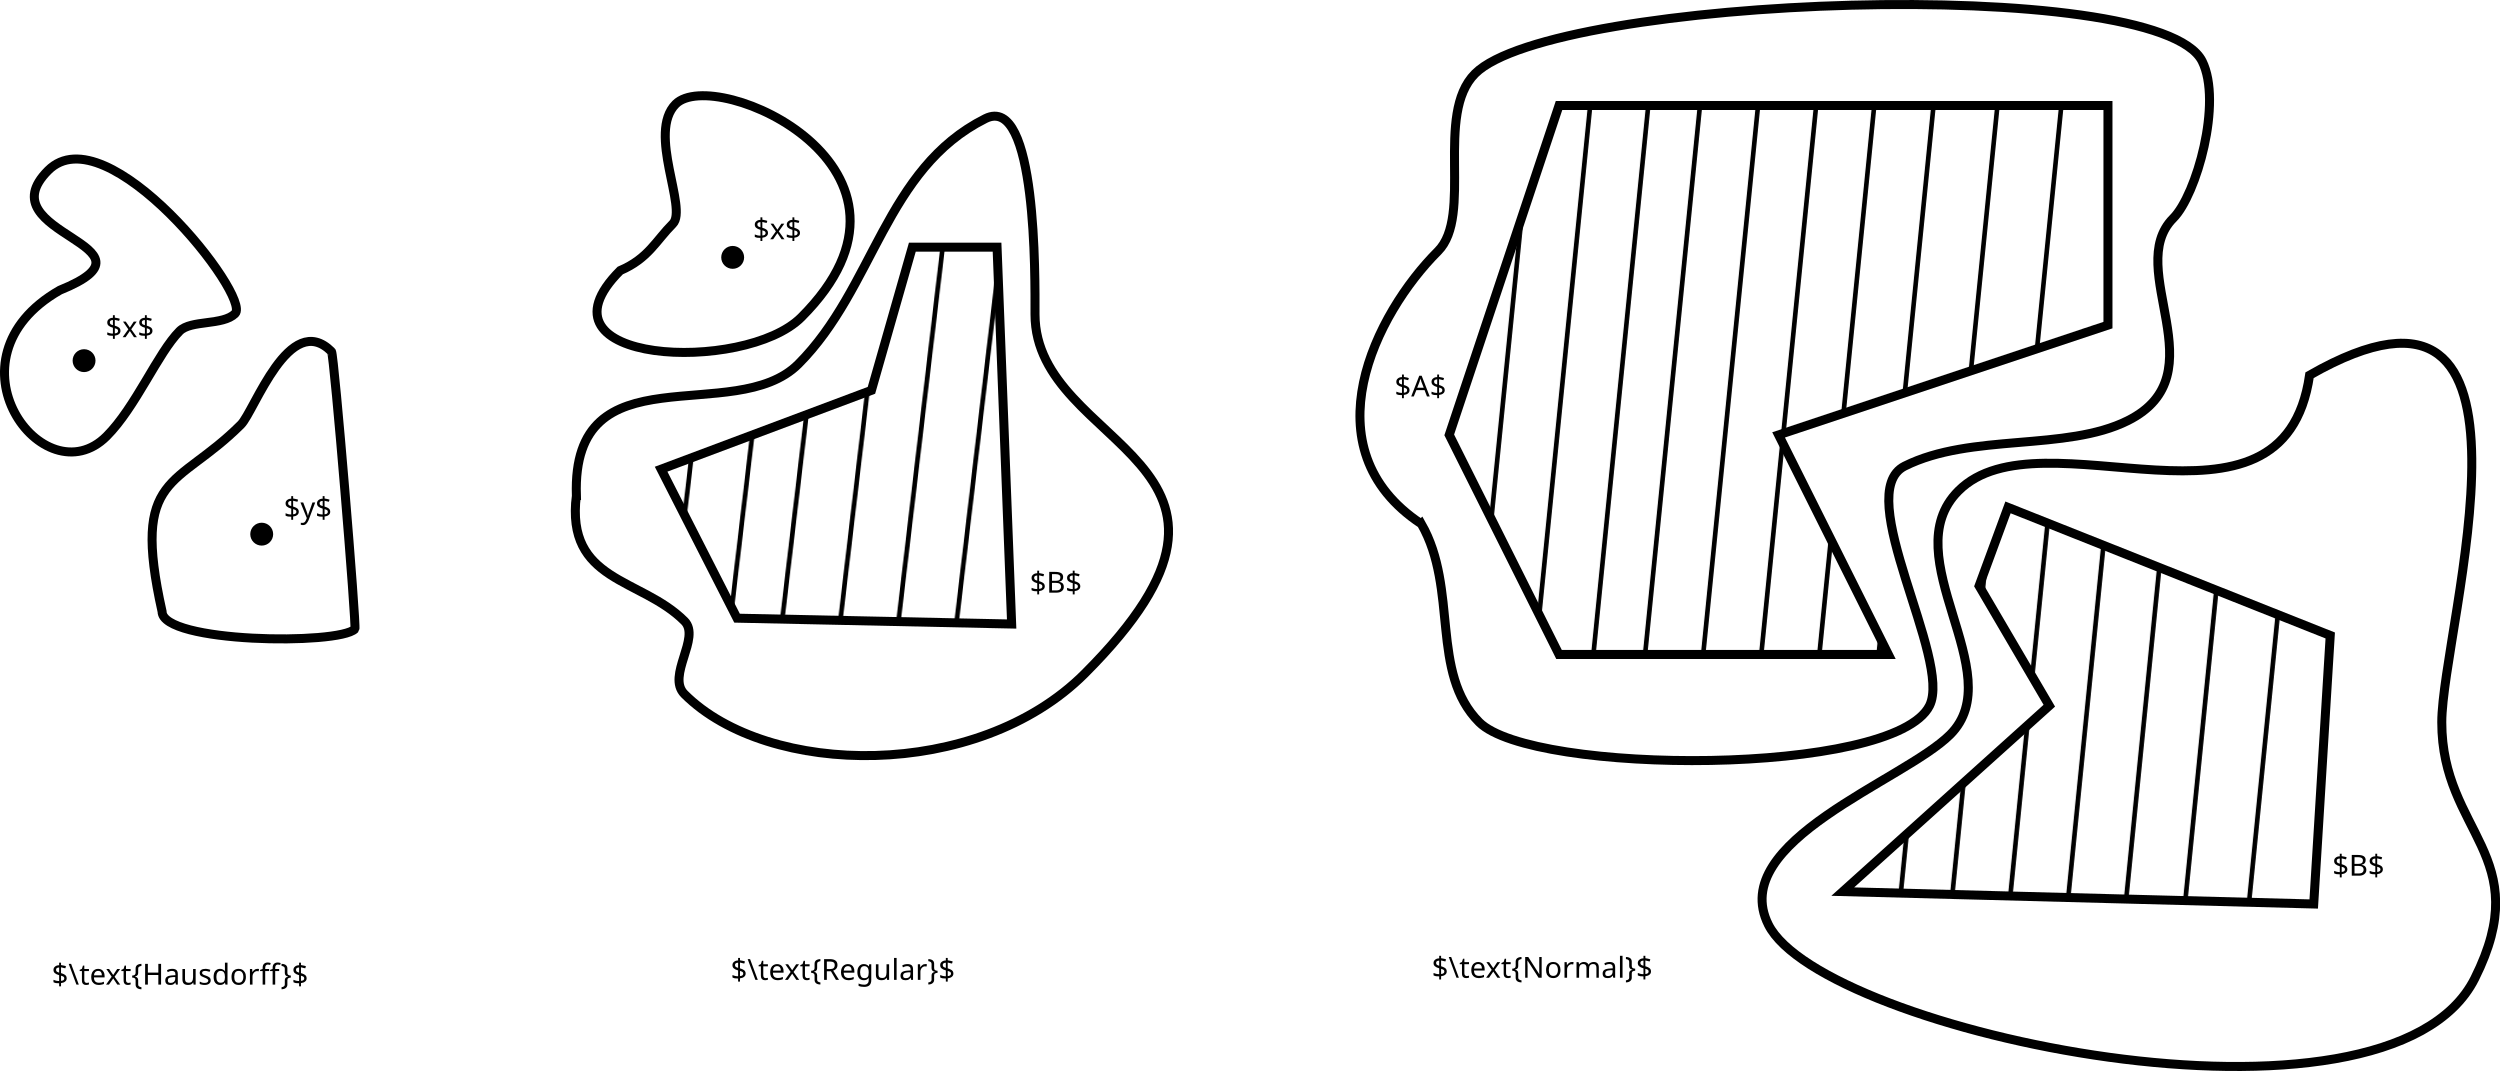
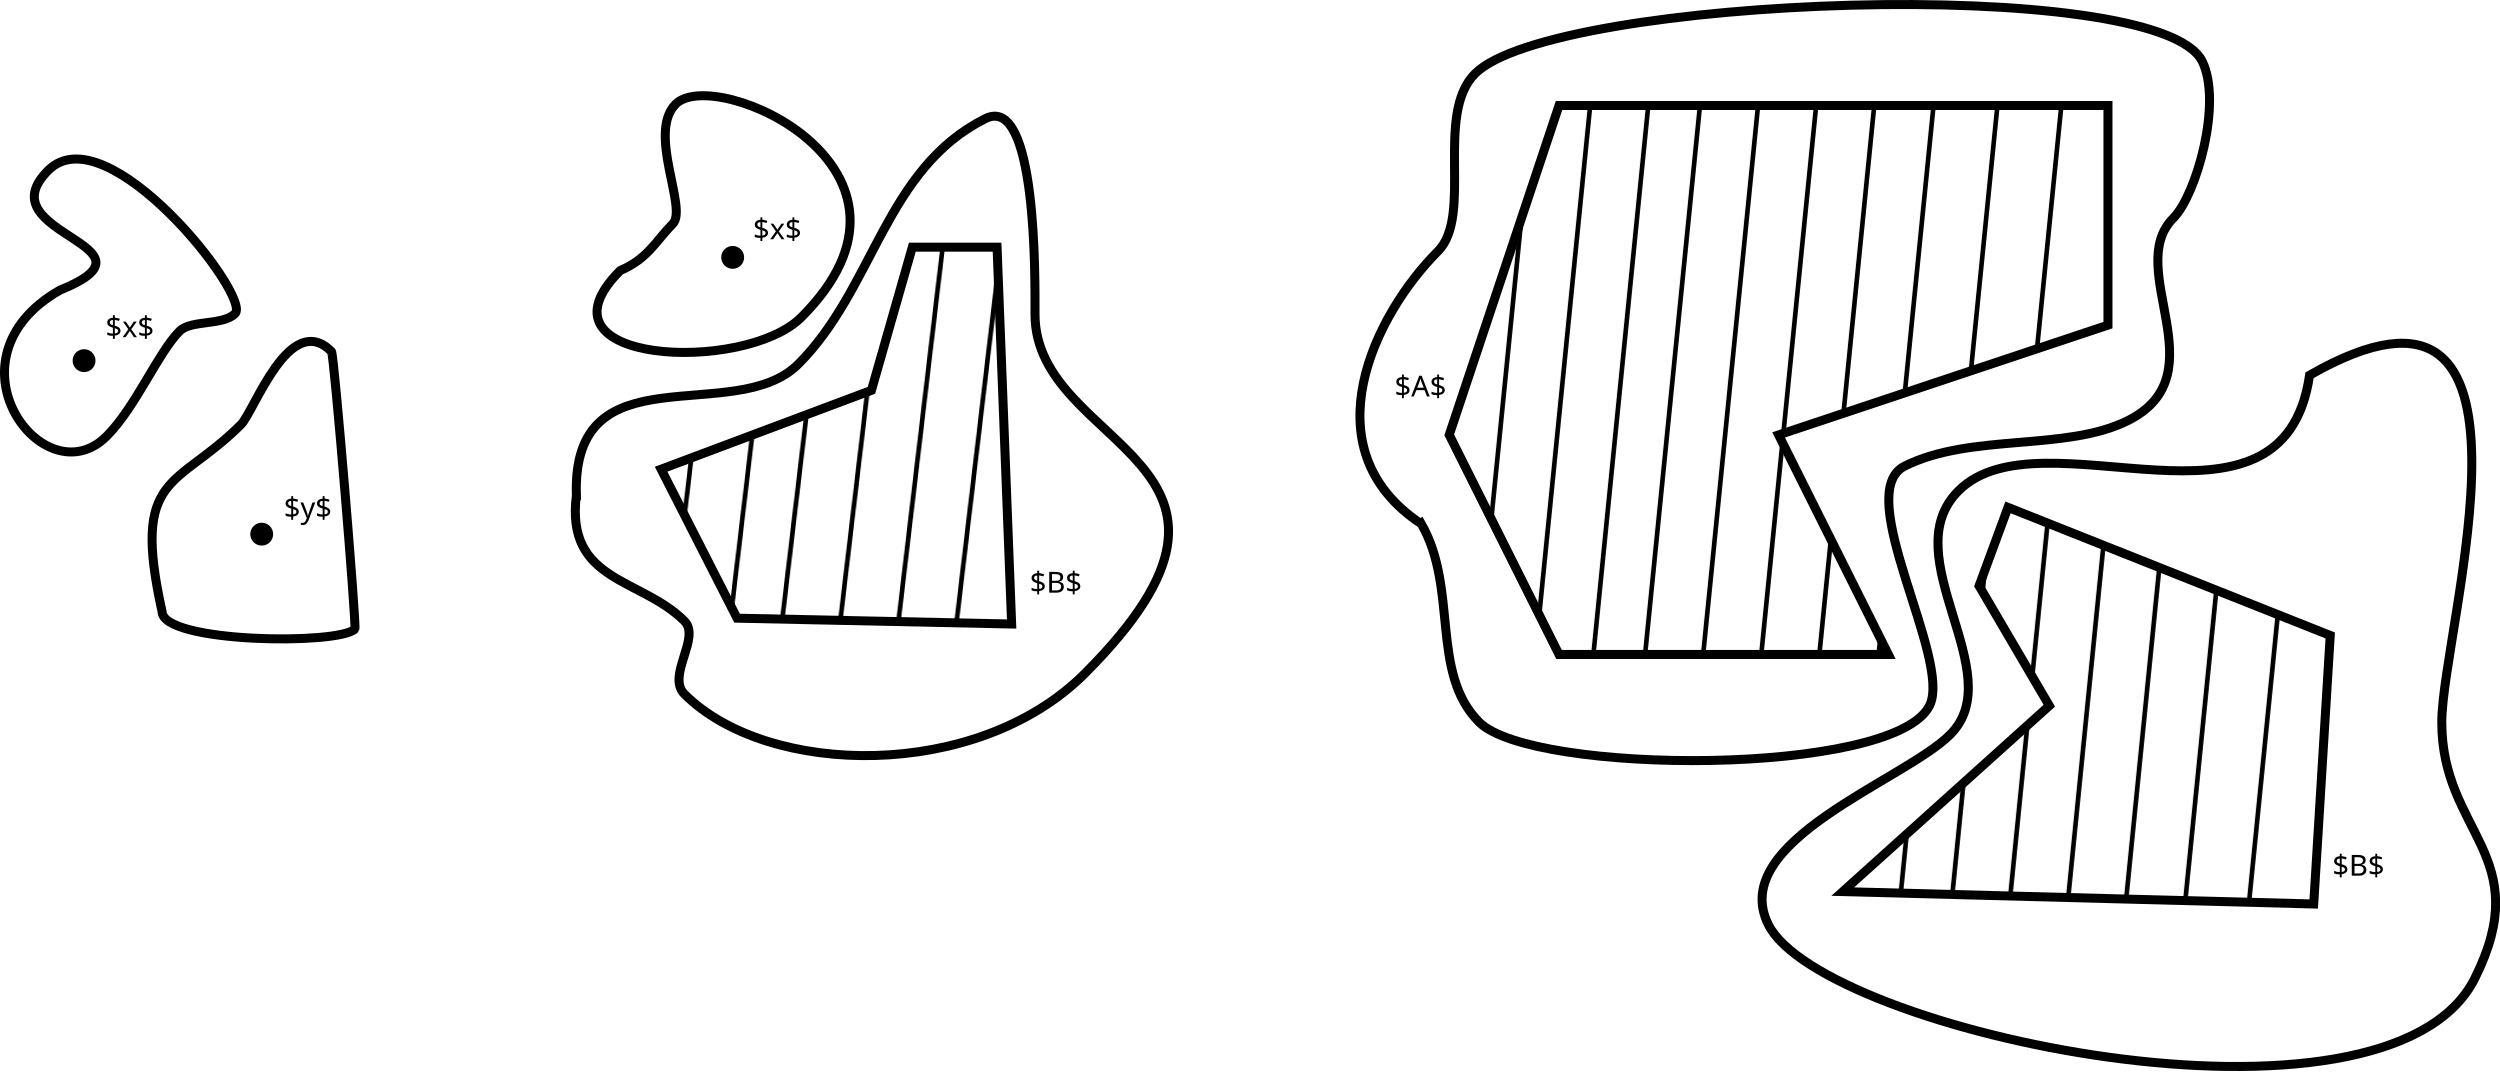
<svg xmlns="http://www.w3.org/2000/svg" xmlns:xlink="http://www.w3.org/1999/xlink" width="227.713mm" height="97.554mm" viewBox="0 0 227.713 97.554" version="1.1" id="svg8">
  <defs id="defs2">
    <pattern xlink:href="#pattern2459" id="pattern2519" patternTransform="matrix(0.2645833,0,0,0.2645833,136.5943,79.83868)" />
    <pattern xlink:href="#pattern2459" id="pattern2517" patternTransform="matrix(0.2645833,0,0,0.2645833,162.1823,25.65229)" />
    <pattern xlink:href="#pattern2459" id="pattern2473" patternTransform="matrix(0.2645408,0.00474988,-0.00474988,0.2645408,120.1495,157.1593)" />
    <pattern patternUnits="userSpaceOnUse" width="221.38" height="378.111" patternTransform="matrix(0.2645833,0,0,0.2645833,124.5529,156.979)" id="pattern2459">
      <path id="path2347" d="M 20.588,378.032 58.383,0.079" style="fill:none;fill-opacity:1;stroke:#000000;stroke-width:1.592;stroke-linecap:butt;stroke-linejoin:miter;stroke-dasharray:none;stroke-opacity:1;marker-start:none;marker-end:none" />
      <path id="path2347-7" d="M 58.383,378.032 96.178,0.079" style="fill:none;fill-opacity:1;stroke:#000000;stroke-width:1.592;stroke-linecap:butt;stroke-linejoin:miter;stroke-dasharray:none;stroke-opacity:1;marker-start:none;marker-end:none" />
      <path id="path2347-3" d="M 40.588,378.032 78.383,0.079" style="fill:none;fill-opacity:1;stroke:#000000;stroke-width:1.592;stroke-linecap:butt;stroke-linejoin:miter;stroke-dasharray:none;stroke-opacity:1;marker-start:none;marker-end:none" />
      <path id="path2347-5" d="M 78.383,378.032 116.178,0.079" style="fill:none;fill-opacity:1;stroke:#000000;stroke-width:1.592;stroke-linecap:butt;stroke-linejoin:miter;stroke-dasharray:none;stroke-opacity:1;marker-start:none;marker-end:none" />
      <path id="path2347-6" d="M 98.383,378.032 136.178,0.079" style="fill:none;fill-opacity:1;stroke:#000000;stroke-width:1.592;stroke-linecap:butt;stroke-linejoin:miter;stroke-dasharray:none;stroke-opacity:1;marker-start:none;marker-end:none" />
      <path id="path2347-2" d="M 118.383,378.032 156.178,0.079" style="fill:none;fill-opacity:1;stroke:#000000;stroke-width:1.592;stroke-linecap:butt;stroke-linejoin:miter;stroke-dasharray:none;stroke-opacity:1;marker-start:none;marker-end:none" />
      <path id="path2347-2-9" d="M 0.792,378.032 38.588,0.079" style="fill:none;fill-opacity:1;stroke:#000000;stroke-width:1.592;stroke-linecap:butt;stroke-linejoin:miter;stroke-dasharray:none;stroke-opacity:1;marker-start:none;marker-end:none" />
      <path id="path2347-2-1" d="M 138.792,378.032 176.588,0.079" style="fill:none;fill-opacity:1;stroke:#000000;stroke-width:1.592;stroke-linecap:butt;stroke-linejoin:miter;stroke-dasharray:none;stroke-opacity:1;marker-start:none;marker-end:none" />
      <path id="path2347-2-2" d="M 160.792,378.032 198.588,0.079" style="fill:none;fill-opacity:1;stroke:#000000;stroke-width:1.592;stroke-linecap:butt;stroke-linejoin:miter;stroke-dasharray:none;stroke-opacity:1;marker-start:none;marker-end:none" />
      <path id="path2347-2-7" d="M 182.792,378.032 220.588,0.079" style="fill:none;fill-opacity:1;stroke:#000000;stroke-width:1.592;stroke-linecap:butt;stroke-linejoin:miter;stroke-dasharray:none;stroke-opacity:1;marker-start:none;marker-end:none" />
    </pattern>
  </defs>
  <g id="layer1" transform="translate(-5.624908,-186.0612)">
    <path style="fill:none;fill-opacity:1;stroke:#000000;stroke-width:0.821;stroke-linecap:butt;stroke-linejoin:miter;stroke-miterlimit:4;stroke-dasharray:none;stroke-opacity:1;marker-start:none;marker-end:none" d="m 11.075,212.494 c 10.134,-4.108 -6.927,-5.046 -1.064,-10.909 5.333,-5.333 18.551,11.516 17.029,13.038 -1.106,1.106 -4.018,0.559 -5.056,1.596 -1.965,1.965 -3.991,6.918 -6.652,9.579 -5.698,5.698 -15.231,-7.034 -4.257,-13.304 z" id="path828" />
    <path style="fill:none;fill-opacity:1;stroke:#000000;stroke-width:0.821;stroke-linecap:butt;stroke-linejoin:miter;stroke-miterlimit:4;stroke-dasharray:none;stroke-opacity:1;marker-start:none;marker-end:none" d="m 20.388,241.763 c -2.827,-12.706 1.307,-11.151 7.184,-17.029 1.224,-1.224 4.419,-10.481 8.248,-6.652 0.238,0.238 2.299,25.107 2.129,25.278 -1.461,1.461 -17.561,1.275 -17.561,-1.596 z" id="path840" />
    <path style="fill:none;fill-opacity:1;stroke:#000000;stroke-width:0.821;stroke-linecap:butt;stroke-linejoin:miter;stroke-miterlimit:4;stroke-dasharray:none;stroke-opacity:1;marker-start:none;marker-end:none" d="m 62.117,210.704 c 2.564,-1.101 3.247,-2.714 4.789,-4.257 1.386,-1.386 -2.343,-8.3 0.266,-10.909 3.564,-3.564 24.995,5.87 11.441,19.424 -5.179,5.179 -25.049,4.295 -16.497,-4.257 z" id="path883" />
    <path style="fill:none;fill-opacity:1;stroke:#000000;stroke-width:0.821;stroke-linecap:butt;stroke-linejoin:miter;stroke-miterlimit:4;stroke-dasharray:none;stroke-opacity:1;marker-start:none;marker-end:none" d="m 58.125,231.192 c -0.444,-13.442 14.424,-6.176 20.222,-11.974 6.92,-6.92 7.887,-17.78 17.029,-22.351 4.711,-2.355 4.523,14.536 4.523,17.827 0,12.376 24.042,13.209 4.523,32.728 -9.794,9.794 -28.859,9.457 -36.453,1.863 -1.662,-1.662 1.515,-5.137 0,-6.652 -3.979,-3.979 -10.834,-3.533 -9.845,-11.441 z" id="path893" />
    <path style="fill:url(#pattern2473);fill-opacity:1;stroke:#000000;stroke-width:0.821;stroke-linecap:butt;stroke-linejoin:miter;stroke-miterlimit:4;stroke-dasharray:none;stroke-opacity:1;marker-start:none;marker-end:none" d="m 65.842,228.798 19.158,-7.184 3.725,-13.038 h 7.716 l 1.33,34.324 -25.012,-0.532 z" id="path903" />
    <path style="fill:url(#pattern2519);fill-opacity:1;stroke:#000000;stroke-width:0.821;stroke-linecap:butt;stroke-linejoin:miter;stroke-miterlimit:4;stroke-dasharray:none;stroke-opacity:1;marker-start:none;marker-end:none" d="m 147.629,245.673 -10,-20 10,-30 h 50 v 20 l -30,10 10,20 z" id="path2477" />
    <path style="fill:none;fill-opacity:1;stroke:#000000;stroke-width:0.821;stroke-linecap:butt;stroke-linejoin:miter;stroke-miterlimit:4;stroke-dasharray:none;stroke-opacity:1;marker-start:none;marker-end:none" d="m 135.09,233.783 c -10.392,-6.875 -4.162,-19.168 1.505,-24.835 3.238,-3.238 -0.324,-12.47 3.387,-16.181 7.084,-7.084 62.213,-9.158 66.228,-1.129 1.86,3.72 -0.515,12.18 -2.634,14.299 -4.587,4.587 4.289,14.224 -4.139,18.438 -5.635,2.818 -14.271,1.115 -20.32,4.139 -4.903,2.451 4.353,17.634 2.258,21.825 -3.238,6.476 -36.199,6.323 -41.016,1.505 -4.487,-4.487 -1.877,-12.127 -5.268,-18.062 z" id="path2487" />
    <path style="fill:url(#pattern2517);fill-opacity:1;stroke:#000000;stroke-width:0.821;stroke-linecap:butt;stroke-linejoin:miter;stroke-miterlimit:4;stroke-dasharray:none;stroke-opacity:1;marker-start:none;marker-end:none" d="m 188.524,232.277 -2.634,7.15 6.397,10.913 -18.815,16.933 42.898,1.129 1.505,-24.459 z" id="path2497" />
    <path style="fill:none;fill-opacity:1;stroke:#000000;stroke-width:0.821;stroke-linecap:butt;stroke-linejoin:miter;stroke-miterlimit:4;stroke-dasharray:none;stroke-opacity:1;marker-start:none;marker-end:none" d="m 215.993,220.236 c -2.397,16.548 -24.413,2.964 -31.985,10.536 -5.972,5.972 4.819,16.63 -0.753,22.201 -4.189,4.189 -20.359,9.706 -16.557,17.31 4.877,9.753 56.382,20.82 64.346,4.892 5.614,-11.228 -3.01,-13.209 -3.01,-23.33 0,-8.572 11.299,-44.946 -12.041,-31.609 z" id="path2507" />
    <circle style="opacity:1;fill:#000000;fill-opacity:1;stroke:#000000;stroke-width:0.421;stroke-linecap:round;stroke-linejoin:round;stroke-miterlimit:4;stroke-dasharray:none;stroke-dashoffset:0;stroke-opacity:1;marker-start:none;marker-end:none" id="path850" cx="13.282" cy="218.911" r="0.832" />
    <circle style="opacity:1;fill:#000000;fill-opacity:1;stroke:#000000;stroke-width:0.421;stroke-linecap:round;stroke-linejoin:round;stroke-miterlimit:4;stroke-dasharray:none;stroke-dashoffset:0;stroke-opacity:1;marker-start:none;marker-end:none" id="path850-0" cx="29.463" cy="234.715" r="0.832" />
    <circle style="opacity:1;fill:#000000;fill-opacity:1;stroke:#000000;stroke-width:0.421;stroke-linecap:round;stroke-linejoin:round;stroke-miterlimit:4;stroke-dasharray:none;stroke-dashoffset:0;stroke-opacity:1;marker-start:none;marker-end:none" id="path850-9" cx="72.361" cy="209.504" r="0.832" />
    <text id="text2541" xml:space="preserve" style="font-size:2.646px;font-family:Hack;-inkscape-font-specification:'Hack, Normal';fill:#000000;fill-opacity:1;stroke:none;stroke-width:0.265" y="216.773" x="15.237">
      <tspan id="tspan2539" x="15.237" y="216.773" style="stroke-width:0.265">$x$</tspan>
    </text>
    <text id="text2555" xml:space="preserve" style="font-size:2.646px;font-family:Hack;-inkscape-font-specification:'Hack, Normal';fill:#000000;fill-opacity:1;stroke:none;stroke-width:0.265" y="233.252" x="31.479">
      <tspan id="tspan2553" x="31.479" y="233.252" style="stroke-width:0.265">$y$</tspan>
    </text>
    <text id="text2569" xml:space="preserve" style="font-size:2.646px;font-family:Hack;-inkscape-font-specification:'Hack, Normal';fill:#000000;fill-opacity:1;stroke:none;stroke-width:0.265" y="207.855" x="74.22">
      <tspan id="tspan2567" x="74.22" y="207.855" style="stroke-width:0.265">$x$</tspan>
    </text>
    <text id="text2583" xml:space="preserve" style="font-size:2.646px;font-family:Hack;-inkscape-font-specification:'Hack, Normal';fill:#000000;fill-opacity:1;stroke:none;stroke-width:0.265" y="240.042" x="99.429">
      <tspan id="tspan2581" x="99.429" y="240.042" style="stroke-width:0.265">$B$</tspan>
    </text>
    <text id="text2597" xml:space="preserve" style="font-size:2.646px;font-family:Hack;-inkscape-font-specification:'Hack, Normal';fill:#000000;fill-opacity:1;stroke:none;stroke-width:0.265" y="222.175" x="132.654">
      <tspan id="tspan2595" x="132.654" y="222.175" style="stroke-width:0.265">$A$</tspan>
    </text>
    <text id="text2611" xml:space="preserve" style="font-size:2.646px;font-family:Hack;-inkscape-font-specification:'Hack, Normal';fill:#000000;fill-opacity:1;stroke:none;stroke-width:0.265" y="265.826" x="218.073">
      <tspan id="tspan2609" x="218.073" y="265.826" style="stroke-width:0.265">$B$</tspan>
    </text>
-     <text id="text2625" xml:space="preserve" style="font-size:2.646px;font-family:Hack;-inkscape-font-specification:'Hack, Normal';fill:#000000;fill-opacity:1;stroke:none;stroke-width:0.265" y="275.122" x="136.043">
-       <tspan id="tspan2623" x="136.043" y="275.122" style="stroke-width:0.265">$\text{Normal}$</tspan>
-     </text>
-     <text id="text2639" xml:space="preserve" style="font-size:2.646px;font-family:Hack;-inkscape-font-specification:'Hack, Normal';fill:#000000;fill-opacity:1;stroke:none;stroke-width:0.265" y="275.315" x="72.185">
-       <tspan id="tspan2637" x="72.185" y="275.315" style="stroke-width:0.265">$\text{Regular}$</tspan>
-     </text>
-     <text id="text2653" xml:space="preserve" style="font-size:2.646px;font-family:Hack;-inkscape-font-specification:'Hack, Normal';fill:#000000;fill-opacity:1;stroke:none;stroke-width:0.265" y="275.748" x="10.341">
-       <tspan id="tspan2651" x="10.341" y="275.748" style="stroke-width:0.265">$\text{Hausdorff}$</tspan>
-     </text>
  </g>
</svg>
